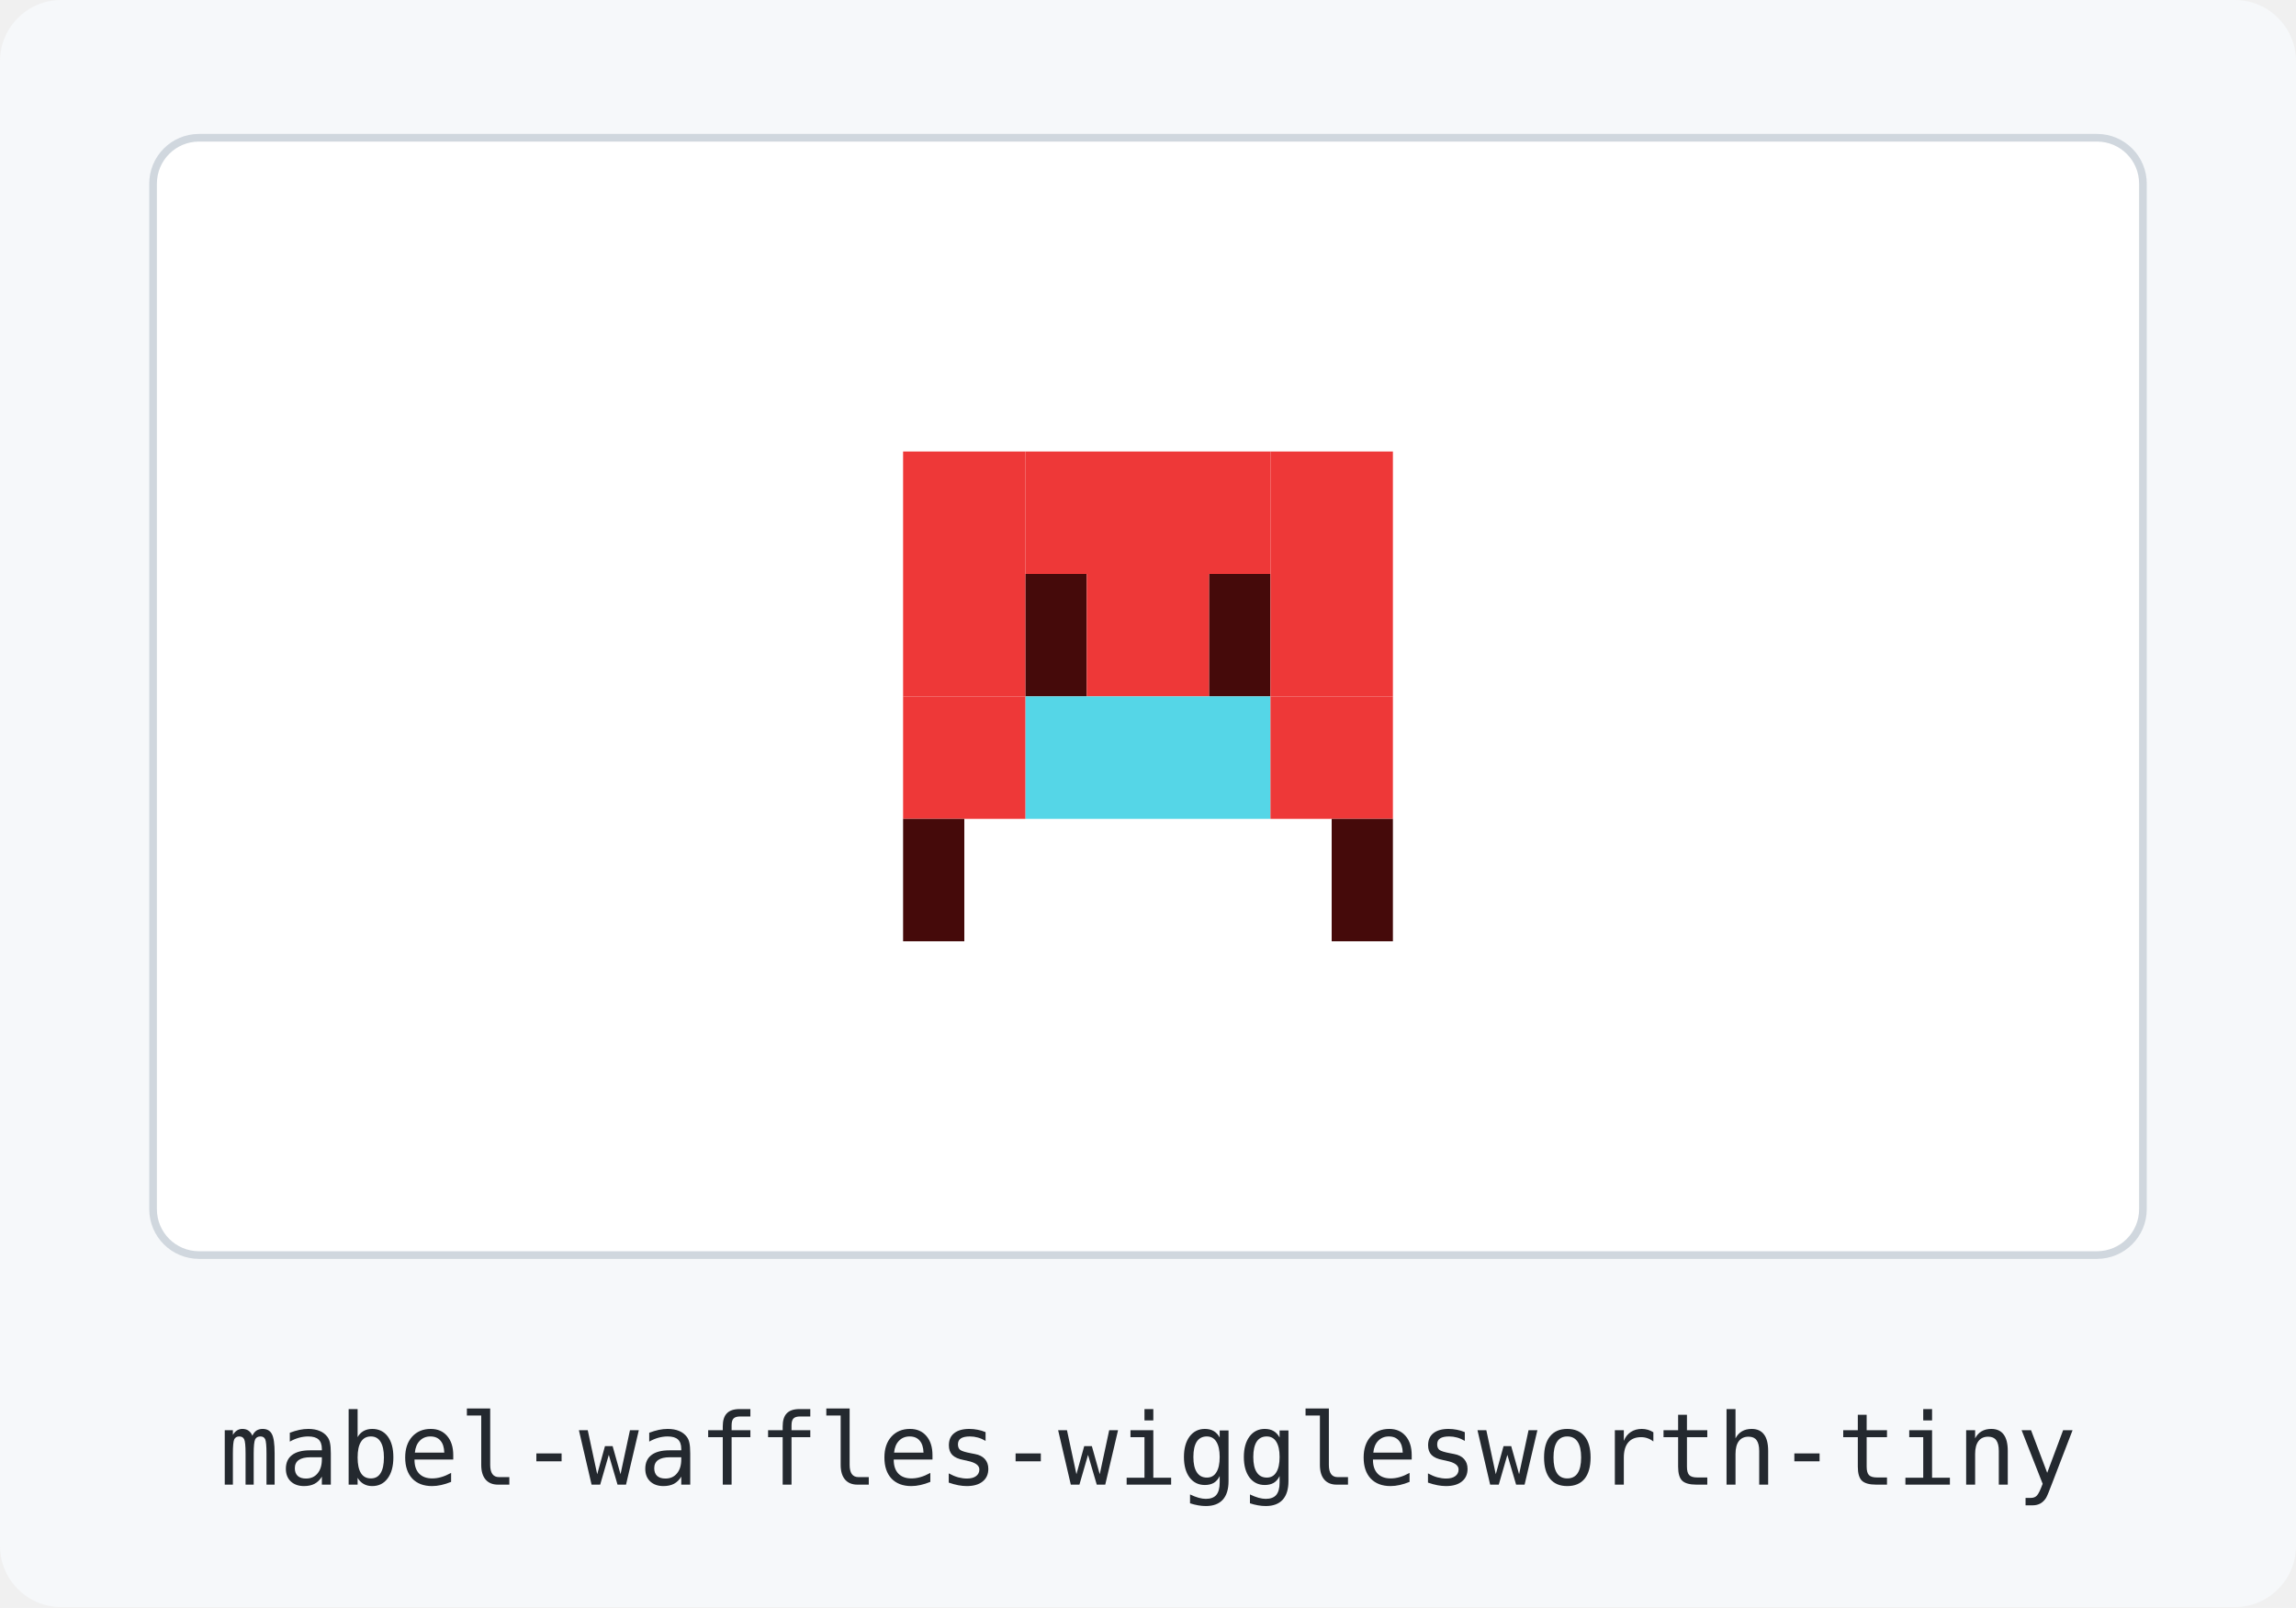
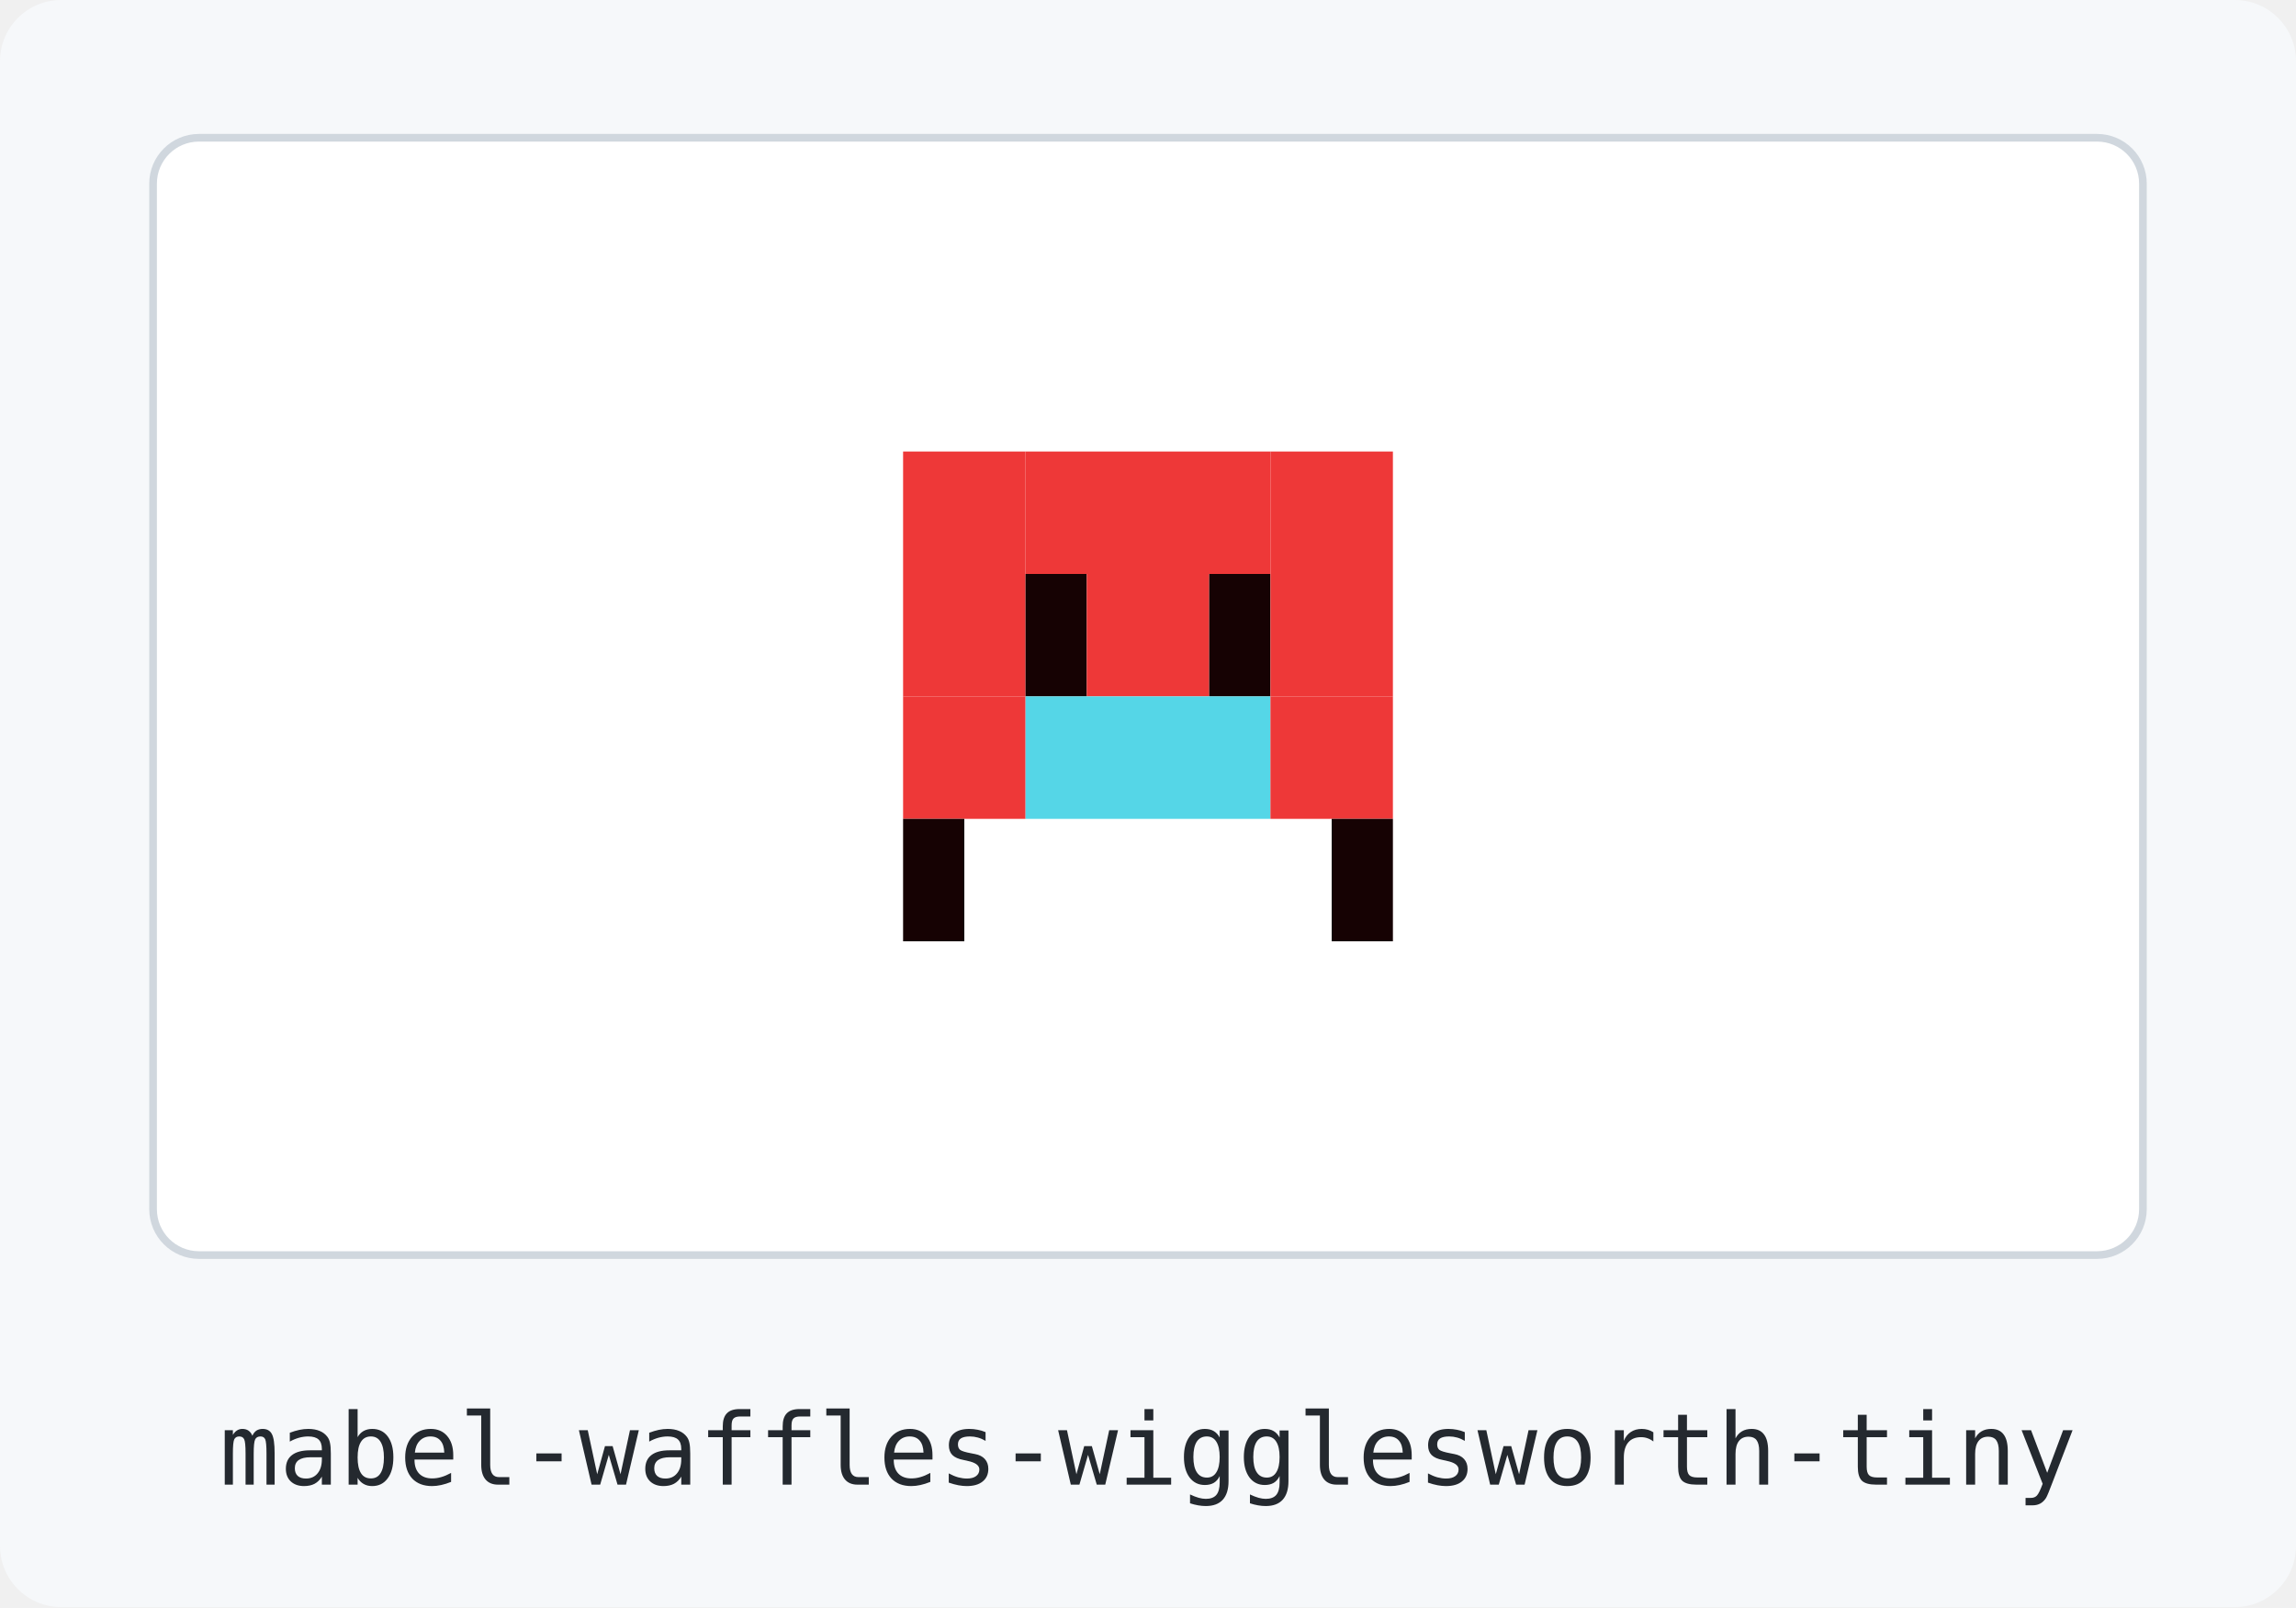
<svg xmlns="http://www.w3.org/2000/svg" width="300" height="210" viewBox="0 0 300 210" role="img" aria-label="mabel-waffles-wigglesworth-tiny clingon">
  <rect width="300" height="210" rx="8" fill="#f6f8fa" />
  <rect x="20" y="18" width="260" height="146" rx="6" fill="#ffffff" stroke="#d0d7de" />
  <rect x="118" y="59" width="16" height="16" fill="#ee3838" />
  <rect x="134" y="59" width="16" height="16" fill="#ee3838" />
  <rect x="150" y="59" width="16" height="16" fill="#ee3838" />
  <rect x="166" y="59" width="16" height="16" fill="#ee3838" />
  <rect x="118" y="75" width="16" height="16" fill="#ee3838" />
-   <rect x="134" y="75" width="8" height="16" fill="#450a0a" />
+   <rect x="134" y="75" width="8" height="16" fill="#160203" />
  <rect x="142" y="75" width="8" height="16" fill="#ee3838" />
  <rect x="150" y="75" width="8" height="16" fill="#ee3838" />
-   <rect x="158" y="75" width="8" height="16" fill="#450a0a" />
+   <rect x="158" y="75" width="8" height="16" fill="#160203" />
  <rect x="166" y="75" width="16" height="16" fill="#ee3838" />
  <rect x="118" y="91" width="16" height="16" fill="#ee3838" />
  <rect x="134" y="91" width="16" height="16" fill="#55d6e7" />
  <rect x="150" y="91" width="16" height="16" fill="#55d6e7" />
  <rect x="166" y="91" width="16" height="16" fill="#ee3838" />
-   <rect x="118" y="107" width="8" height="16" fill="#450a0a" />
-   <rect x="174" y="107" width="8" height="16" fill="#450a0a" />
+   <rect x="118" y="107" width="8" height="16" fill="#160203" />
+   <rect x="174" y="107" width="8" height="16" fill="#160203" />
  <text x="150" y="194" text-anchor="middle" font-family="ui-monospace, SFMono-Regular, Menlo, Consolas, monospace" font-size="13" font-weight="400" fill="#24292f">mabel-waffles-wigglesworth-tiny</text>
</svg>
